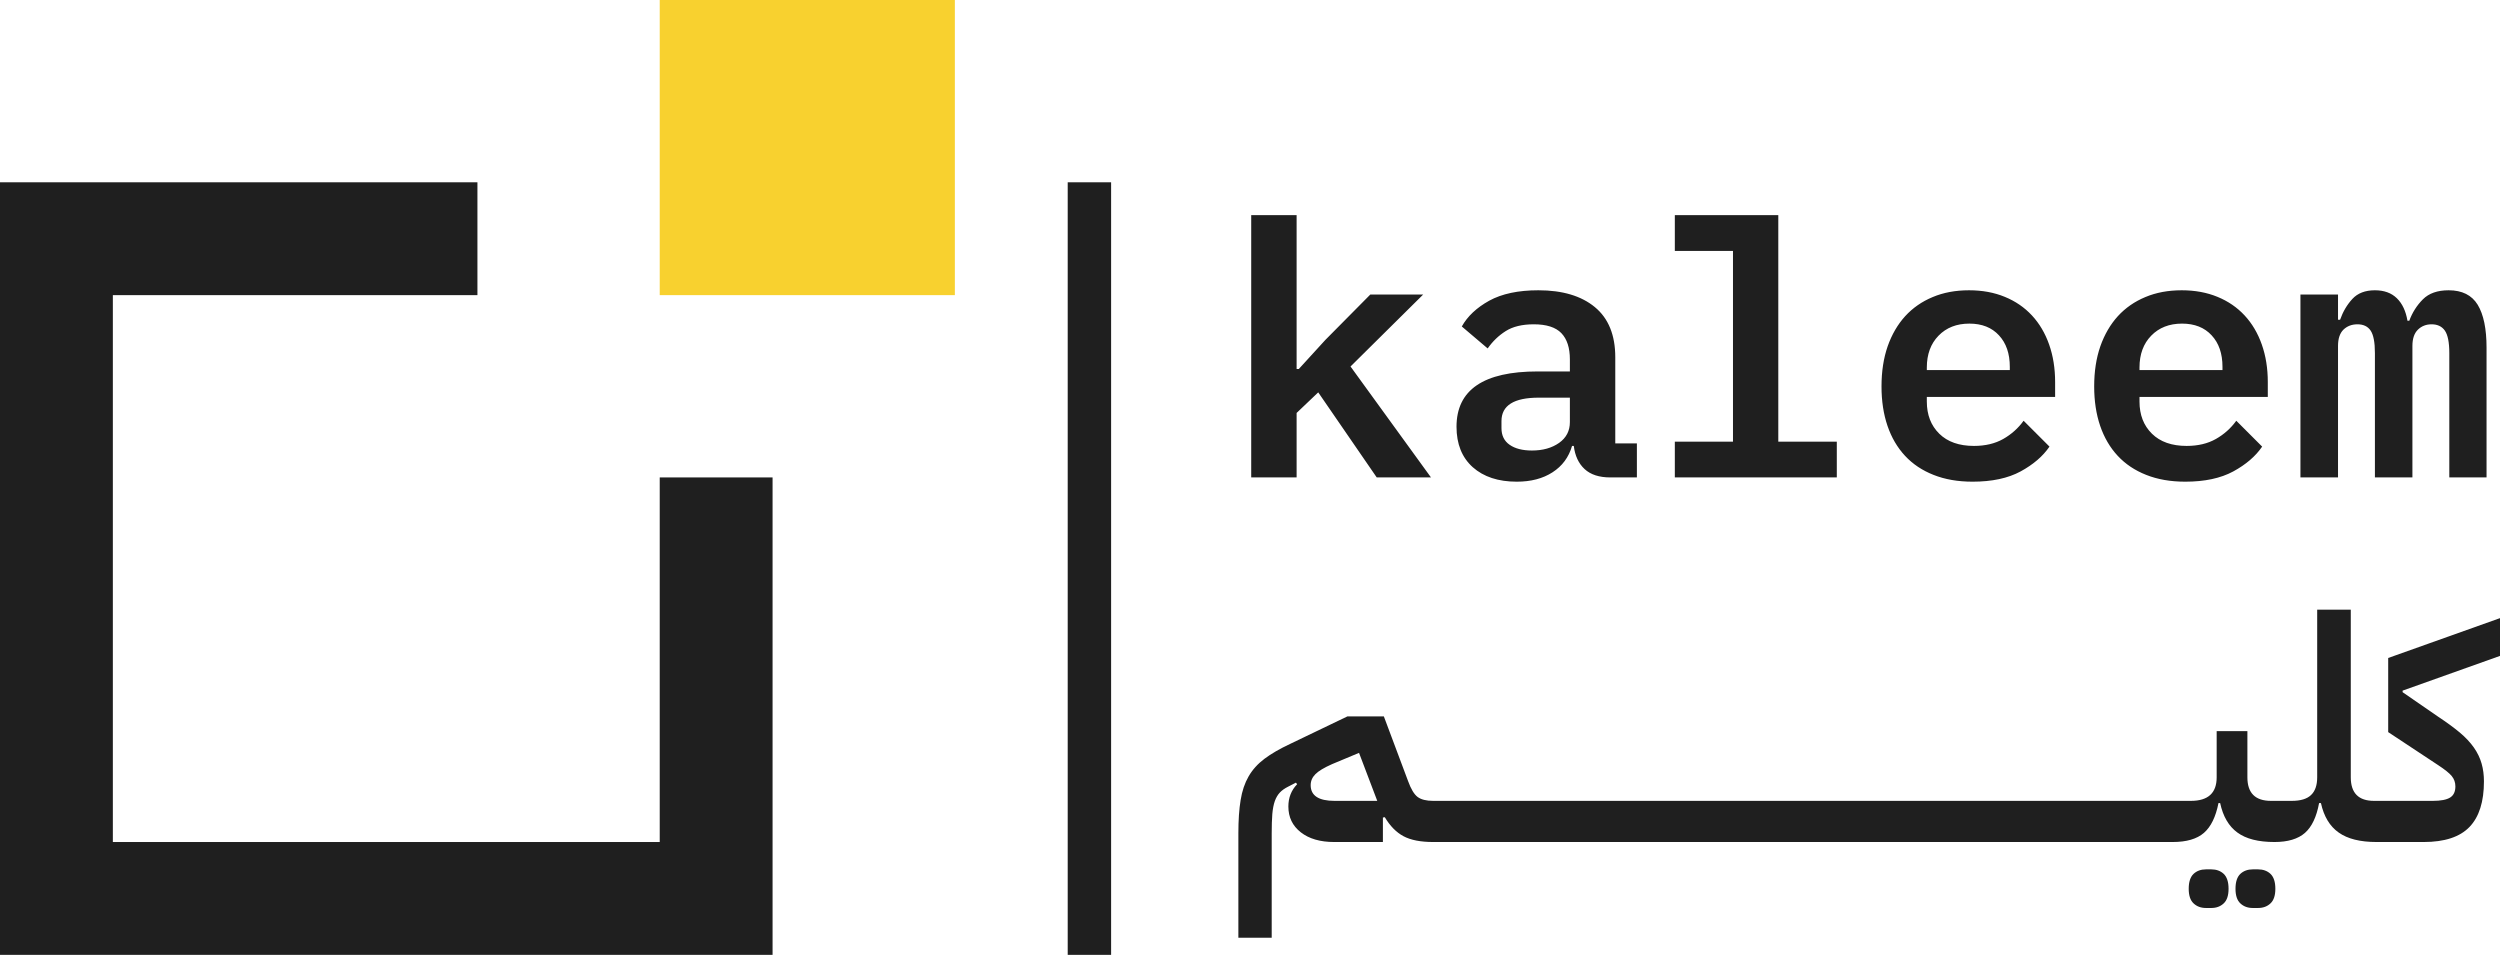
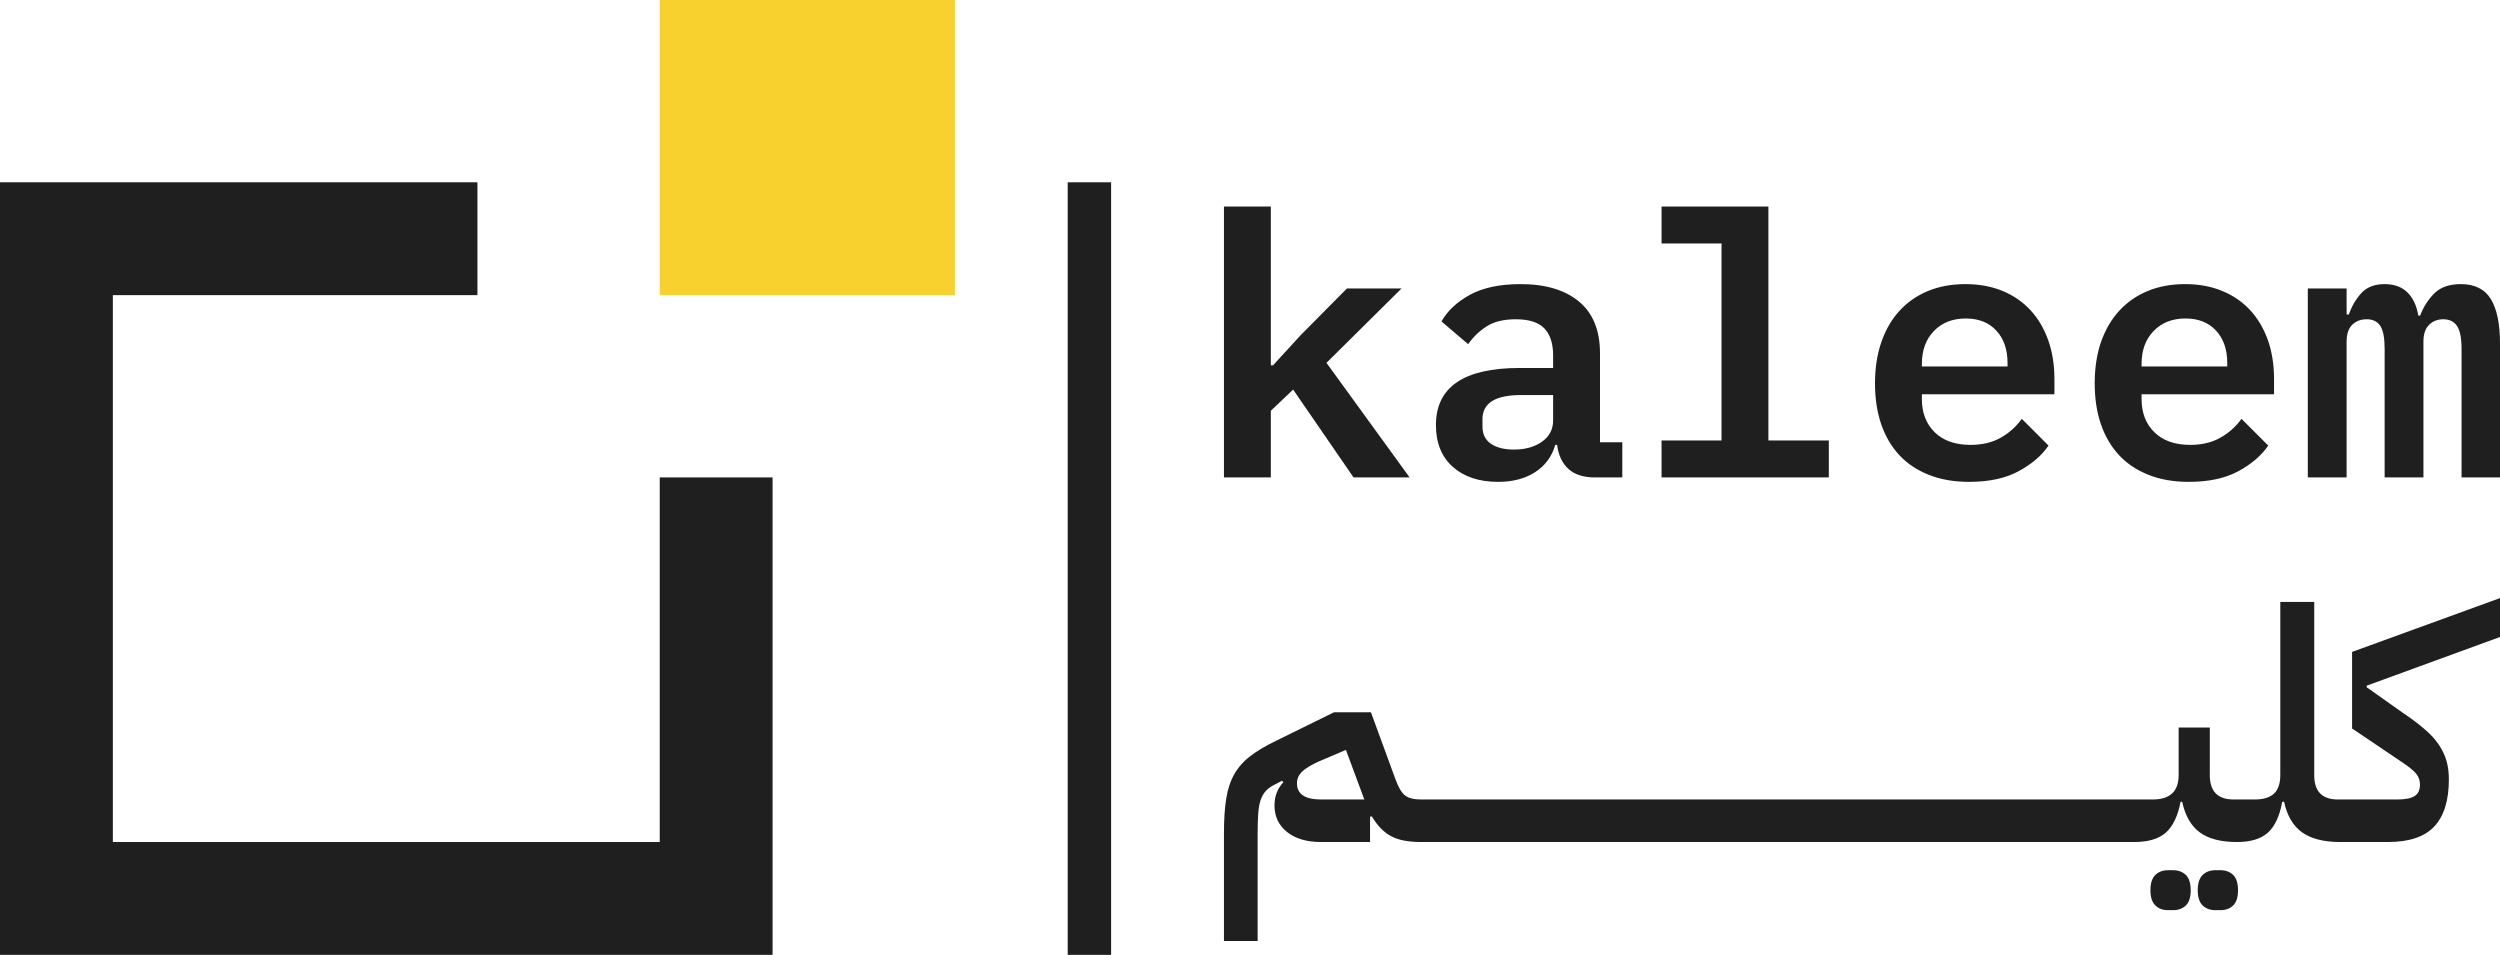
<svg xmlns="http://www.w3.org/2000/svg" viewBox="0 0 288 110" role="img" aria-label="Kaleem — كليم">
  <g>
    <path d="M0 21H55V34H13V97H76V55H89V110H0Z" fill="#1f1f1f" />
    <rect x="76" y="0" width="34" height="34" fill="#f8d12f" />
  </g>
  <rect x="123" y="21" width="5" height="89" fill="#1f1f1f" />
-   <path d="M144.14 24.78H149.37V42.51H149.62L152.68 39.16L157.86 33.93H163.95L155.58 42.22L164.85 55H158.6L151.86 45.2L149.37 47.57V55H144.14ZM185.51 55Q183.59 55 182.55 54.04Q181.51 53.08 181.3 51.37H181.1Q180.53 53.33 178.85 54.41Q177.18 55.49 174.73 55.49Q171.54 55.49 169.66 53.82Q167.79 52.14 167.79 49.16Q167.79 42.79 177.14 42.79H180.85V41.4Q180.85 39.4 179.87 38.38Q178.89 37.36 176.69 37.36Q174.69 37.36 173.46 38.14Q172.24 38.91 171.38 40.14L168.4 37.61Q169.38 35.85 171.56 34.64Q173.75 33.44 177.22 33.44Q181.38 33.44 183.73 35.38Q186.08 37.32 186.08 41.16V51.08H188.57V55ZM176.48 51.9Q178.36 51.9 179.61 51.02Q180.85 50.14 180.85 48.63V45.81H177.26Q172.97 45.81 172.97 48.51V49.32Q172.97 50.59 173.91 51.24Q174.85 51.9 176.48 51.9ZM192.94 50.88H199.64V28.91H192.94V24.78H204.86V50.88H211.6V55H192.94ZM227.24 55.49Q224.71 55.49 222.75 54.71Q220.79 53.94 219.46 52.51Q218.13 51.08 217.44 49.06Q216.75 47.04 216.75 44.51Q216.75 41.93 217.46 39.89Q218.18 37.85 219.48 36.42Q220.79 34.99 222.65 34.22Q224.5 33.44 226.83 33.44Q229.12 33.44 230.96 34.2Q232.79 34.95 234.08 36.34Q235.37 37.73 236.06 39.69Q236.75 41.65 236.75 44.02V45.73H221.97V46.26Q221.97 48.55 223.4 49.96Q224.83 51.37 227.4 51.37Q229.36 51.37 230.77 50.57Q232.18 49.77 233.12 48.47L236.1 51.45Q234.96 53.12 232.77 54.31Q230.59 55.49 227.24 55.49ZM226.87 37.28Q224.67 37.28 223.32 38.67Q221.97 40.05 221.97 42.34V42.63H231.53V42.26Q231.53 39.97 230.28 38.63Q229.04 37.28 226.87 37.28ZM251.74 55.49Q249.21 55.49 247.25 54.71Q245.29 53.94 243.96 52.51Q242.63 51.08 241.94 49.06Q241.25 47.04 241.25 44.51Q241.25 41.93 241.96 39.89Q242.68 37.85 243.98 36.42Q245.29 34.99 247.15 34.22Q249 33.44 251.33 33.44Q253.62 33.44 255.46 34.2Q257.29 34.95 258.58 36.34Q259.87 37.73 260.56 39.69Q261.25 41.65 261.25 44.02V45.73H246.47V46.26Q246.47 48.55 247.9 49.96Q249.33 51.37 251.9 51.37Q253.86 51.37 255.27 50.57Q256.68 49.77 257.62 48.47L260.6 51.45Q259.46 53.12 257.27 54.31Q255.09 55.49 251.74 55.49ZM251.37 37.28Q249.17 37.28 247.82 38.67Q246.47 40.05 246.47 42.34V42.63H256.03V42.26Q256.03 39.97 254.78 38.63Q253.54 37.28 251.37 37.28ZM265.01 55V33.93H269.34V36.83H269.58Q270.07 35.44 270.99 34.44Q271.91 33.44 273.59 33.44Q275.18 33.44 276.12 34.36Q277.06 35.28 277.34 36.95H277.55Q278.08 35.52 279.12 34.48Q280.16 33.44 282.08 33.44Q284.41 33.44 285.43 35.11Q286.45 36.79 286.45 40.05V55H282.16V40.67Q282.16 38.83 281.65 38.09Q281.14 37.36 280.12 37.36Q279.18 37.36 278.55 37.97Q277.91 38.59 277.91 39.85V55H273.59V40.67Q273.59 38.83 273.1 38.09Q272.61 37.36 271.58 37.36Q270.61 37.36 269.97 37.97Q269.34 38.59 269.34 39.85V55Z" fill="#1f1f1f" />
-   <path d="M142.66 95.99Q142.66 93.74 142.92 92.17Q143.17 90.6 143.84 89.44Q144.51 88.28 145.67 87.41Q146.83 86.54 148.6 85.71L155.22 82.53H159.42L162.21 89.98Q162.71 91.36 163.31 91.81Q163.91 92.26 165.1 92.26H166.08V96.02L165.1 97Q162.93 97 161.68 96.33Q160.43 95.66 159.53 94.14L159.31 94.18V97H153.7Q151.28 97 149.85 95.88Q148.42 94.76 148.42 92.91Q148.42 91.39 149.43 90.34L149.29 90.16L148.38 90.63Q147.8 90.92 147.44 91.3Q147.08 91.68 146.86 92.28Q146.65 92.88 146.57 93.78Q146.5 94.68 146.5 95.99V108.03H142.66ZM150.99 90.45Q150.99 92.26 153.74 92.26H158.66L156.56 86.73L153.45 88.03Q152.07 88.64 151.53 89.19Q150.99 89.73 150.99 90.45ZM165.1 93.24 166.08 92.26H169.95V96.02L168.97 97H165.1ZM168.97 93.24 169.95 92.26H173.82V96.02L172.85 97H168.97ZM172.85 93.24 173.82 92.26H177.7V96.02L176.72 97H172.85ZM176.72 93.24 177.7 92.26H181.57V96.02L180.59 97H176.72ZM180.59 93.24 181.57 92.26H185.44V96.02L184.46 97H180.59ZM184.46 93.24 185.44 92.26H189.31V96.02L188.34 97H184.46ZM188.34 93.24 189.31 92.26H193.18V96.02L192.21 97H188.34ZM192.21 93.24 193.18 92.26H197.06V96.02L196.08 97H192.21ZM196.08 93.24 197.06 92.26H200.93V96.02L199.95 97H196.08ZM199.95 93.24 200.93 92.26H204.8V96.02L203.82 97H199.95ZM203.82 93.24 204.8 92.26H208.67V96.02L207.7 97H203.82ZM207.7 93.24 208.67 92.26H212.55V96.02L211.57 97H207.7ZM211.57 93.24 212.55 92.26H216.42V96.02L215.44 97H211.57ZM215.44 93.24 216.42 92.26H220.29V96.02L219.31 97H215.44ZM219.31 93.24 220.29 92.26H224.16V96.02L223.19 97H219.31ZM223.19 93.24 224.16 92.26H228.03V96.02L227.06 97H223.19ZM227.06 93.24 228.03 92.26H231.91V96.02L230.93 97H227.06ZM230.93 93.24 231.91 92.26H235.78V96.02L234.8 97H230.93ZM234.8 93.24 235.78 92.26H239.65V96.02L238.67 97H234.8ZM238.67 93.24 239.65 92.26H243.52V96.02L242.55 97H238.67ZM242.55 93.24 243.52 92.26H247.4V96.02L246.42 97H242.55ZM246.42 93.24 247.4 92.26H251.27V96.02L250.29 97H246.42ZM250.29 93.24 251.27 92.26H252.39Q255.36 92.26 255.36 89.55V84.23H258.9V89.55Q258.9 92.26 261.62 92.26H262.99V96.02L262.02 97Q259.23 97 257.75 95.91Q256.26 94.83 255.76 92.51H255.57Q255.1 94.9 253.89 95.95Q252.68 97 250.29 97ZM259.52 104.6Q258.65 104.6 258.09 104.07Q257.53 103.55 257.53 102.39Q257.53 101.2 258.09 100.67Q258.65 100.15 259.52 100.15H260.13Q261 100.15 261.56 100.67Q262.12 101.2 262.12 102.39Q262.12 103.55 261.56 104.07Q261 104.6 260.13 104.6ZM254.13 104.6Q253.26 104.6 252.7 104.07Q252.14 103.55 252.14 102.39Q252.14 101.2 252.7 100.67Q253.26 100.15 254.13 100.15H254.74Q255.61 100.15 256.17 100.67Q256.73 101.2 256.73 102.39Q256.73 103.55 256.17 104.07Q255.61 104.6 254.74 104.6ZM262.02 93.24 262.99 92.26H264.01Q265.53 92.26 266.23 91.59Q266.94 90.92 266.94 89.55V70.23H270.81V89.55Q270.81 92.26 273.49 92.26H274.75V96.02L273.78 97Q270.95 97 269.42 95.91Q267.88 94.83 267.37 92.51H267.16Q266.72 94.9 265.53 95.95Q264.33 97 262.02 97ZM273.78 93.24 274.75 92.26H280.26Q281.63 92.26 282.25 91.88Q282.86 91.5 282.86 90.6Q282.86 89.91 282.44 89.4Q282.03 88.9 280.87 88.14L275.12 84.34V75.8L291.98 69.79V74.14L276.78 79.56V79.74L280.87 82.56Q282.35 83.54 283.37 84.39Q284.38 85.24 285 86.13Q285.61 87.01 285.88 87.96Q286.15 88.9 286.15 90.02Q286.15 93.53 284.49 95.26Q282.82 97 279.21 97H273.78Z" fill="#1f1f1f" />
+   <path transform="translate(141 55)" d="M0 -31.21H5.4V-12.91H5.65L8.82 -16.37L14.17 -21.77H20.46L11.81 -13.2L21.39 0H14.93L7.97 -10.12L5.4 -7.68V0H0ZM42.73 0Q40.75 0 39.67 -0.99Q38.6 -1.98 38.38 -3.75H38.17Q37.58 -1.73 35.85 -0.61Q34.12 0.51 31.59 0.51Q28.3 0.51 26.36 -1.22Q24.42 -2.95 24.42 -6.03Q24.42 -12.61 34.08 -12.61H37.92V-14.05Q37.92 -16.11 36.91 -17.17Q35.9 -18.22 33.62 -18.22Q31.55 -18.22 30.29 -17.42Q29.02 -16.62 28.13 -15.35L25.06 -17.97Q26.07 -19.78 28.32 -21.03Q30.58 -22.27 34.17 -22.27Q38.47 -22.27 40.89 -20.27Q43.32 -18.26 43.32 -14.3V-4.05H45.89V0ZM33.41 -3.21Q35.35 -3.21 36.63 -4.11Q37.92 -5.02 37.92 -6.58V-9.49H34.21Q29.78 -9.49 29.78 -6.71V-5.86Q29.78 -4.56 30.75 -3.88Q31.72 -3.21 33.41 -3.21ZM50.41 -4.26H57.32V-26.95H50.41V-31.21H62.72V-4.26H69.68V0H50.41ZM85.84 0.51Q83.22 0.51 81.2 -0.3Q79.17 -1.1 77.8 -2.57Q76.43 -4.05 75.71 -6.14Q75 -8.23 75 -10.84Q75 -13.5 75.74 -15.61Q76.47 -17.72 77.82 -19.19Q79.17 -20.67 81.09 -21.47Q83.01 -22.27 85.42 -22.27Q87.78 -22.27 89.68 -21.49Q91.57 -20.71 92.9 -19.28Q94.23 -17.84 94.95 -15.82Q95.67 -13.79 95.67 -11.35V-9.58H80.4V-9.03Q80.4 -6.66 81.87 -5.21Q83.35 -3.75 86.01 -3.75Q88.03 -3.75 89.49 -4.58Q90.94 -5.4 91.91 -6.75L94.99 -3.67Q93.81 -1.94 91.55 -0.72Q89.3 0.51 85.84 0.51ZM85.46 -18.31Q83.18 -18.31 81.79 -16.87Q80.4 -15.44 80.4 -13.08V-12.78H90.27V-13.16Q90.27 -15.52 88.98 -16.91Q87.69 -18.31 85.46 -18.31ZM111.15 0.51Q108.53 0.51 106.51 -0.3Q104.48 -1.1 103.11 -2.57Q101.74 -4.05 101.02 -6.14Q100.31 -8.23 100.31 -10.84Q100.31 -13.5 101.04 -15.61Q101.78 -17.72 103.13 -19.19Q104.48 -20.67 106.4 -21.47Q108.32 -22.27 110.72 -22.27Q113.09 -22.27 114.98 -21.49Q116.88 -20.71 118.21 -19.28Q119.54 -17.84 120.26 -15.82Q120.97 -13.79 120.97 -11.35V-9.58H105.71V-9.03Q105.71 -6.66 107.18 -5.21Q108.66 -3.75 111.32 -3.75Q113.34 -3.75 114.79 -4.58Q116.25 -5.4 117.22 -6.75L120.3 -3.67Q119.12 -1.94 116.86 -0.72Q114.61 0.51 111.15 0.51ZM110.77 -18.31Q108.49 -18.31 107.1 -16.87Q105.71 -15.44 105.71 -13.08V-12.78H115.58V-13.16Q115.58 -15.52 114.29 -16.91Q113 -18.31 110.77 -18.31ZM124.86 0V-21.77H129.33V-18.77H129.58Q130.09 -20.2 131.03 -21.24Q131.98 -22.27 133.71 -22.27Q135.36 -22.27 136.33 -21.32Q137.3 -20.37 137.59 -18.64H137.8Q138.35 -20.12 139.43 -21.2Q140.5 -22.27 142.49 -22.27Q144.89 -22.27 145.95 -20.54Q147 -18.81 147 -15.44V0H142.57V-14.81Q142.57 -16.7 142.04 -17.46Q141.52 -18.22 140.46 -18.22Q139.49 -18.22 138.84 -17.59Q138.18 -16.96 138.18 -15.65V0H133.71V-14.81Q133.71 -16.7 133.21 -17.46Q132.7 -18.22 131.65 -18.22Q130.63 -18.22 129.98 -17.59Q129.33 -16.96 129.33 -15.65V0Z" fill="#1f1f1f" />
+   <path transform="translate(141 97)" d="M0 -1.05Q0 -3.36 0.26 -4.99Q0.51 -6.61 1.19 -7.81Q1.87 -9.01 3.04 -9.9Q4.21 -10.8 6 -11.66L12.69 -14.95H16.93L19.75 -7.25Q20.26 -5.83 20.87 -5.36Q21.47 -4.9 22.68 -4.9H23.66V-1.01L22.68 0Q20.48 0 19.22 -0.69Q17.96 -1.38 17.04 -2.95L16.83 -2.92V0H11.16Q8.71 0 7.26 -1.16Q5.82 -2.32 5.82 -4.22Q5.82 -5.79 6.84 -6.88L6.69 -7.06L5.78 -6.58Q5.19 -6.28 4.83 -5.89Q4.46 -5.49 4.24 -4.88Q4.02 -4.26 3.95 -3.33Q3.88 -2.39 3.88 -1.05V11.4H0ZM8.41 -6.76Q8.41 -4.9 11.19 -4.9H16.17L14.05 -10.61L10.9 -9.27Q9.51 -8.63 8.96 -8.07Q8.41 -7.51 8.41 -6.76ZM22.68 -3.89 23.66 -4.9H27.58V-1.01L26.59 0H22.68ZM26.59 -3.89 27.58 -4.9H31.49V-1.01L30.5 0H26.59ZM30.5 -3.89 31.49 -4.9H35.41V-1.01L34.42 0H30.5ZM34.42 -3.89 35.41 -4.9H39.32V-1.01L38.33 0H34.42ZM38.33 -3.89 39.32 -4.9H43.23V-1.01L42.25 0H38.33ZM42.25 -3.89 43.23 -4.9H47.15V-1.01L46.16 0H42.25ZM46.16 -3.89 47.15 -4.9H51.06V-1.01L50.07 0H46.16ZM50.07 -3.89 51.06 -4.9H54.97V-1.01L53.99 0H50.07ZM53.99 -3.89 54.97 -4.9H58.89V-1.01L57.9 0H53.99ZM57.9 -3.89 58.89 -4.9H62.8V-1.01L61.81 0H57.9ZM61.81 -3.89 62.8 -4.9H66.72V-1.01L65.73 0H61.81ZM65.73 -3.89 66.72 -4.9H70.63V-1.01L69.64 0H65.73ZM69.64 -3.89 70.63 -4.9H74.54V-1.01L73.55 0H69.64ZM73.55 -3.89 74.54 -4.9H78.46V-1.01L77.47 0H73.55ZM77.47 -3.89 78.46 -4.9H82.37V-1.01L81.38 0H77.47ZM81.38 -3.89 82.37 -4.9H86.28V-1.01L85.3 0H81.38ZM85.3 -3.89 86.28 -4.9H90.2V-1.01L89.21 0H85.3ZM89.21 -3.89 90.2 -4.9H94.11V-1.01L93.12 0H89.21ZM93.12 -3.89 94.11 -4.9H98.02V-1.01L97.04 0H93.12ZM97.04 -3.89 98.02 -4.9H101.94V-1.01L100.95 0H97.04ZM100.95 -3.89 101.94 -4.9H105.85V-1.01L104.86 0H100.95ZM104.86 -3.89 105.85 -4.9H106.99Q109.98 -4.9 109.98 -7.7V-13.19H113.57V-7.7Q113.57 -4.9 116.31 -4.9H117.7V-1.01L116.71 0Q113.9 0 112.4 -1.12Q110.9 -2.24 110.39 -4.63H110.2Q109.73 -2.17 108.5 -1.08Q107.28 0 104.86 0ZM114.19 7.85Q113.31 7.85 112.75 7.31Q112.18 6.76 112.18 5.57Q112.18 4.34 112.75 3.79Q113.31 3.25 114.19 3.25H114.81Q115.69 3.25 116.26 3.79Q116.82 4.34 116.82 5.57Q116.82 6.76 116.26 7.31Q115.69 7.85 114.81 7.85ZM108.74 7.85Q107.86 7.85 107.3 7.31Q106.73 6.76 106.73 5.57Q106.73 4.34 107.3 3.79Q107.86 3.25 108.74 3.25H109.36Q110.24 3.25 110.81 3.79Q111.37 4.34 111.37 5.57Q111.37 6.76 110.81 7.31Q110.24 7.85 109.36 7.85ZM116.71 -3.89 117.7 -4.9H118.73Q120.26 -4.9 120.98 -5.59Q121.69 -6.28 121.69 -7.7V-27.66H125.6V-7.7Q125.6 -4.9 128.31 -4.9H129.59V-1.01L128.6 0Q125.75 0 124.19 -1.12Q122.64 -2.24 122.13 -4.63H121.91Q121.47 -2.17 120.26 -1.08Q119.06 0 116.71 0ZM128.6 -3.89 129.59 -4.9H135.15Q136.54 -4.9 137.16 -5.29Q137.78 -5.68 137.78 -6.61Q137.78 -7.32 137.36 -7.85Q136.94 -8.37 135.77 -9.16L129.96 -13.08V-21.9L147 -28.1V-23.62L131.64 -18.01V-17.83L135.77 -14.91Q137.27 -13.9 138.29 -13.02Q139.32 -12.15 139.94 -11.23Q140.56 -10.31 140.84 -9.34Q141.11 -8.37 141.11 -7.21Q141.11 -3.59 139.43 -1.79Q137.75 0 134.09 0H128.6Z" fill="#1f1f1f" />
</svg>
